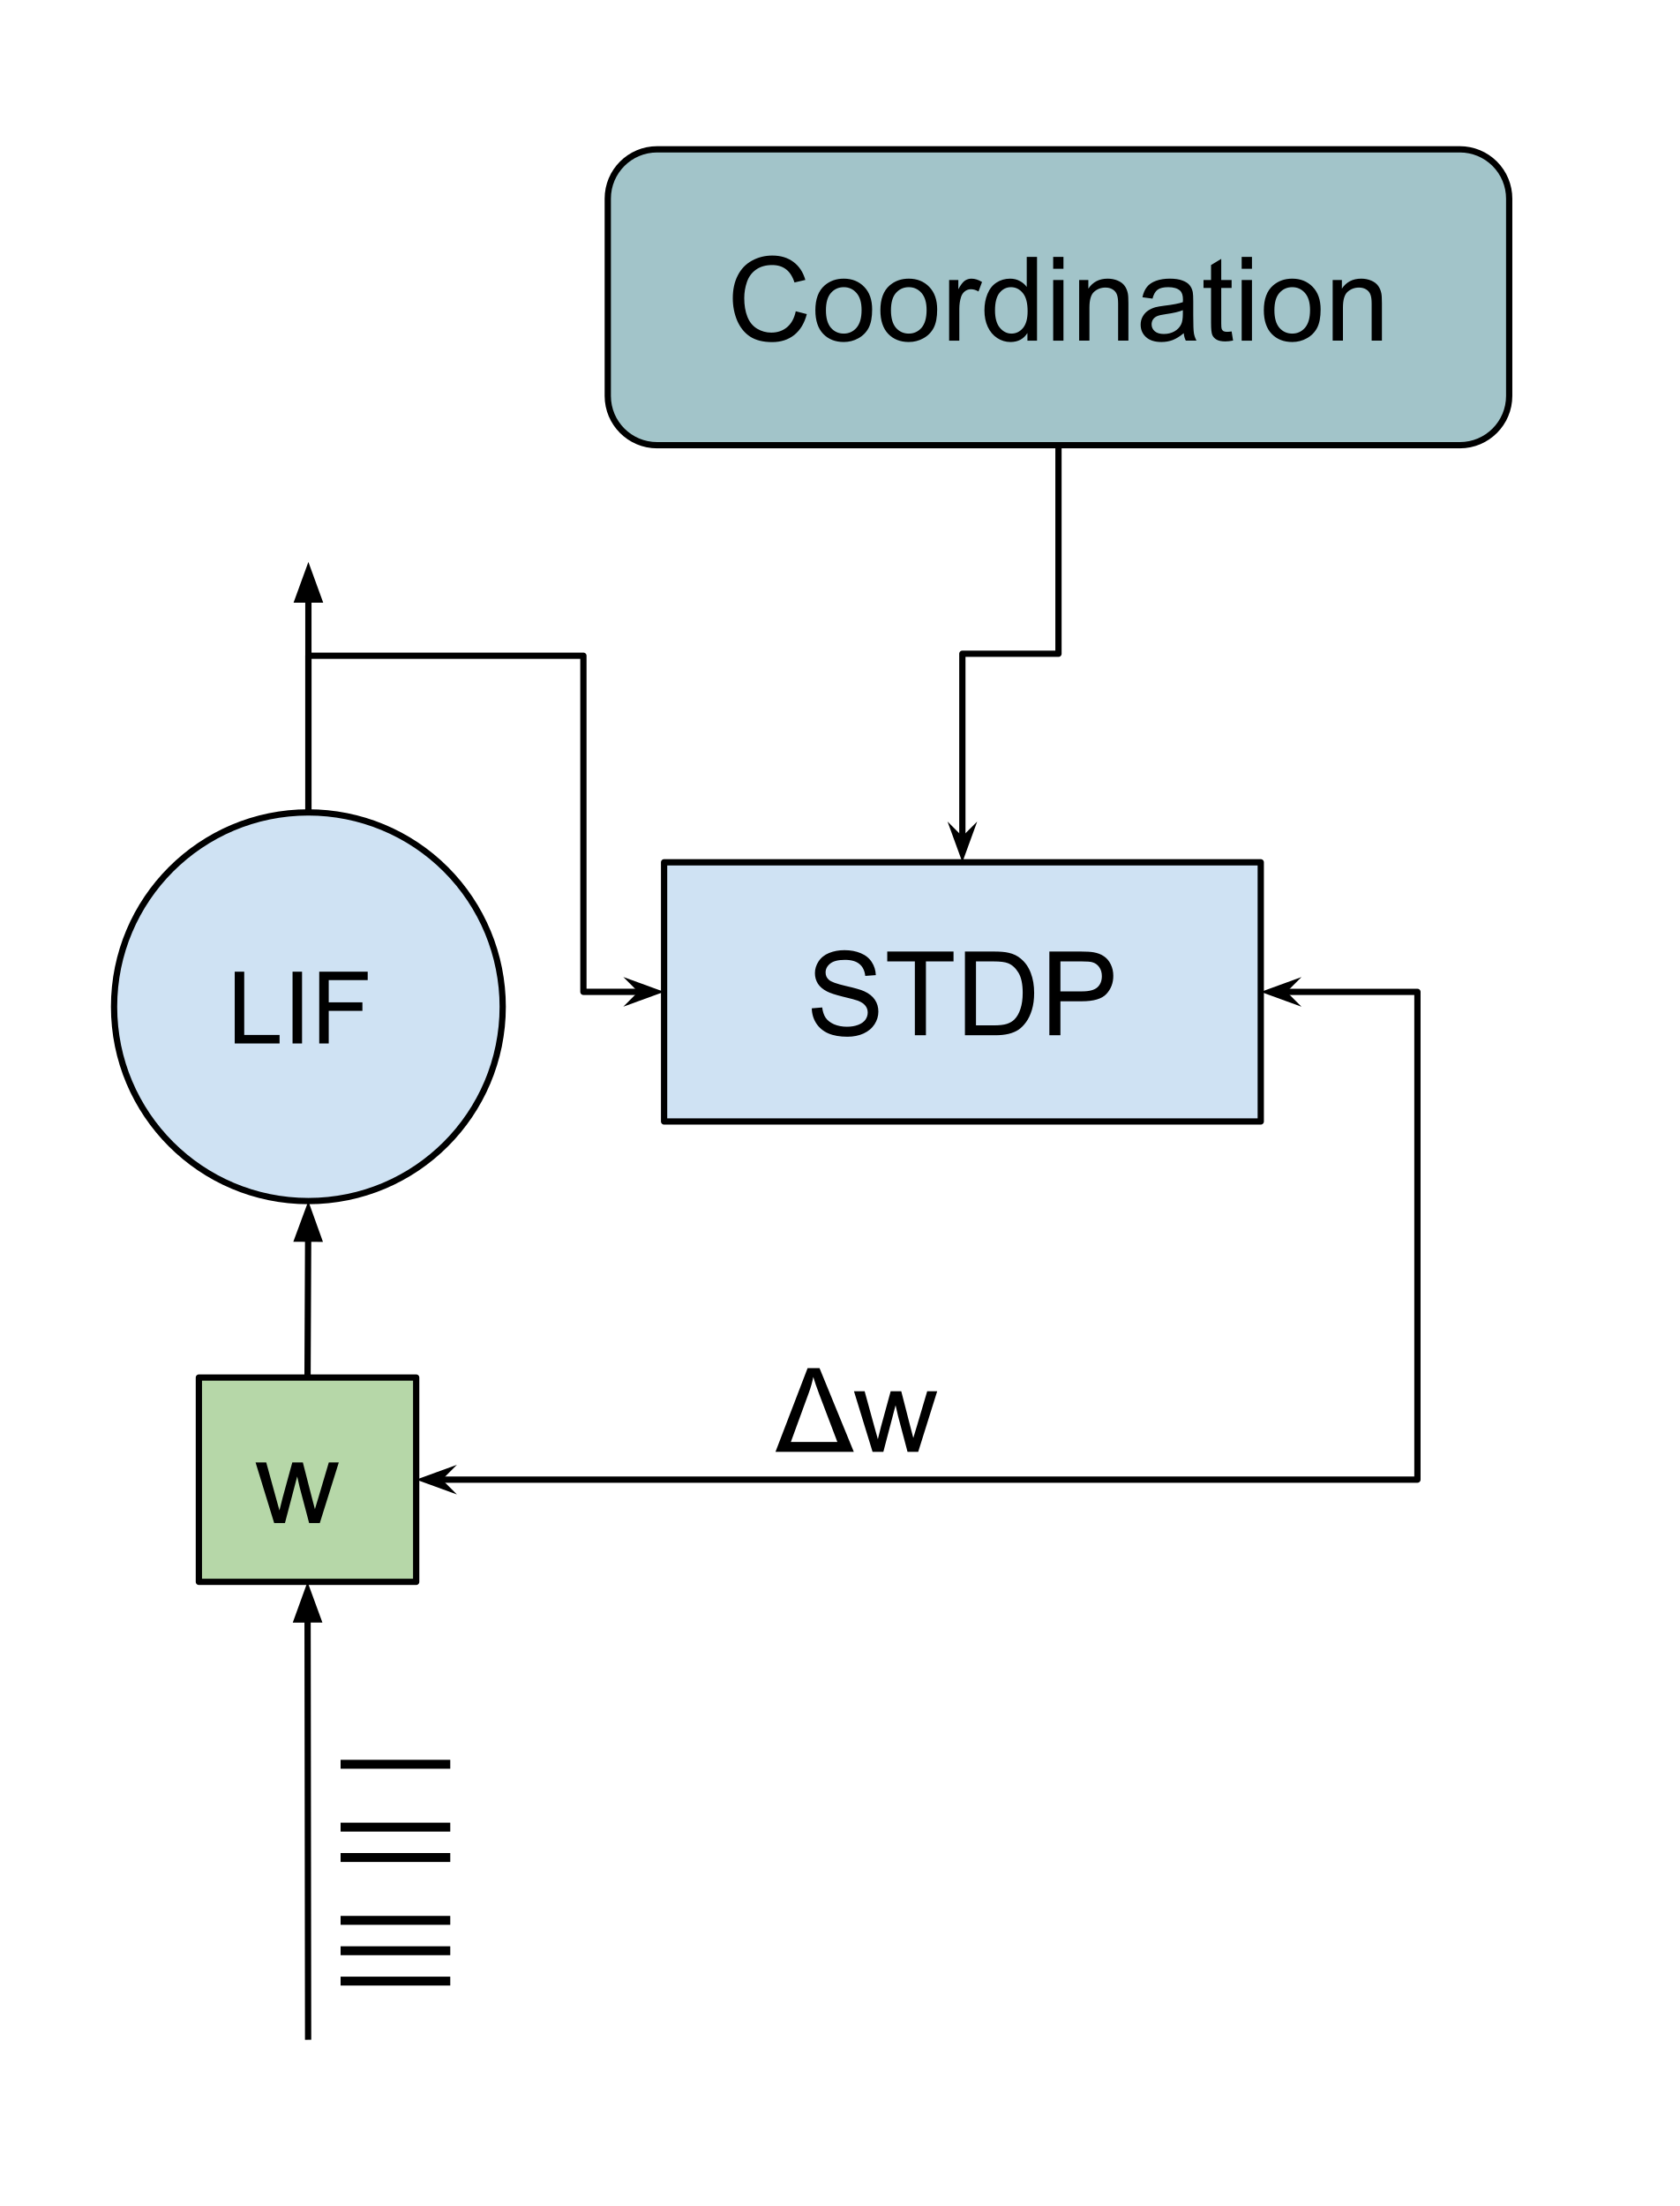
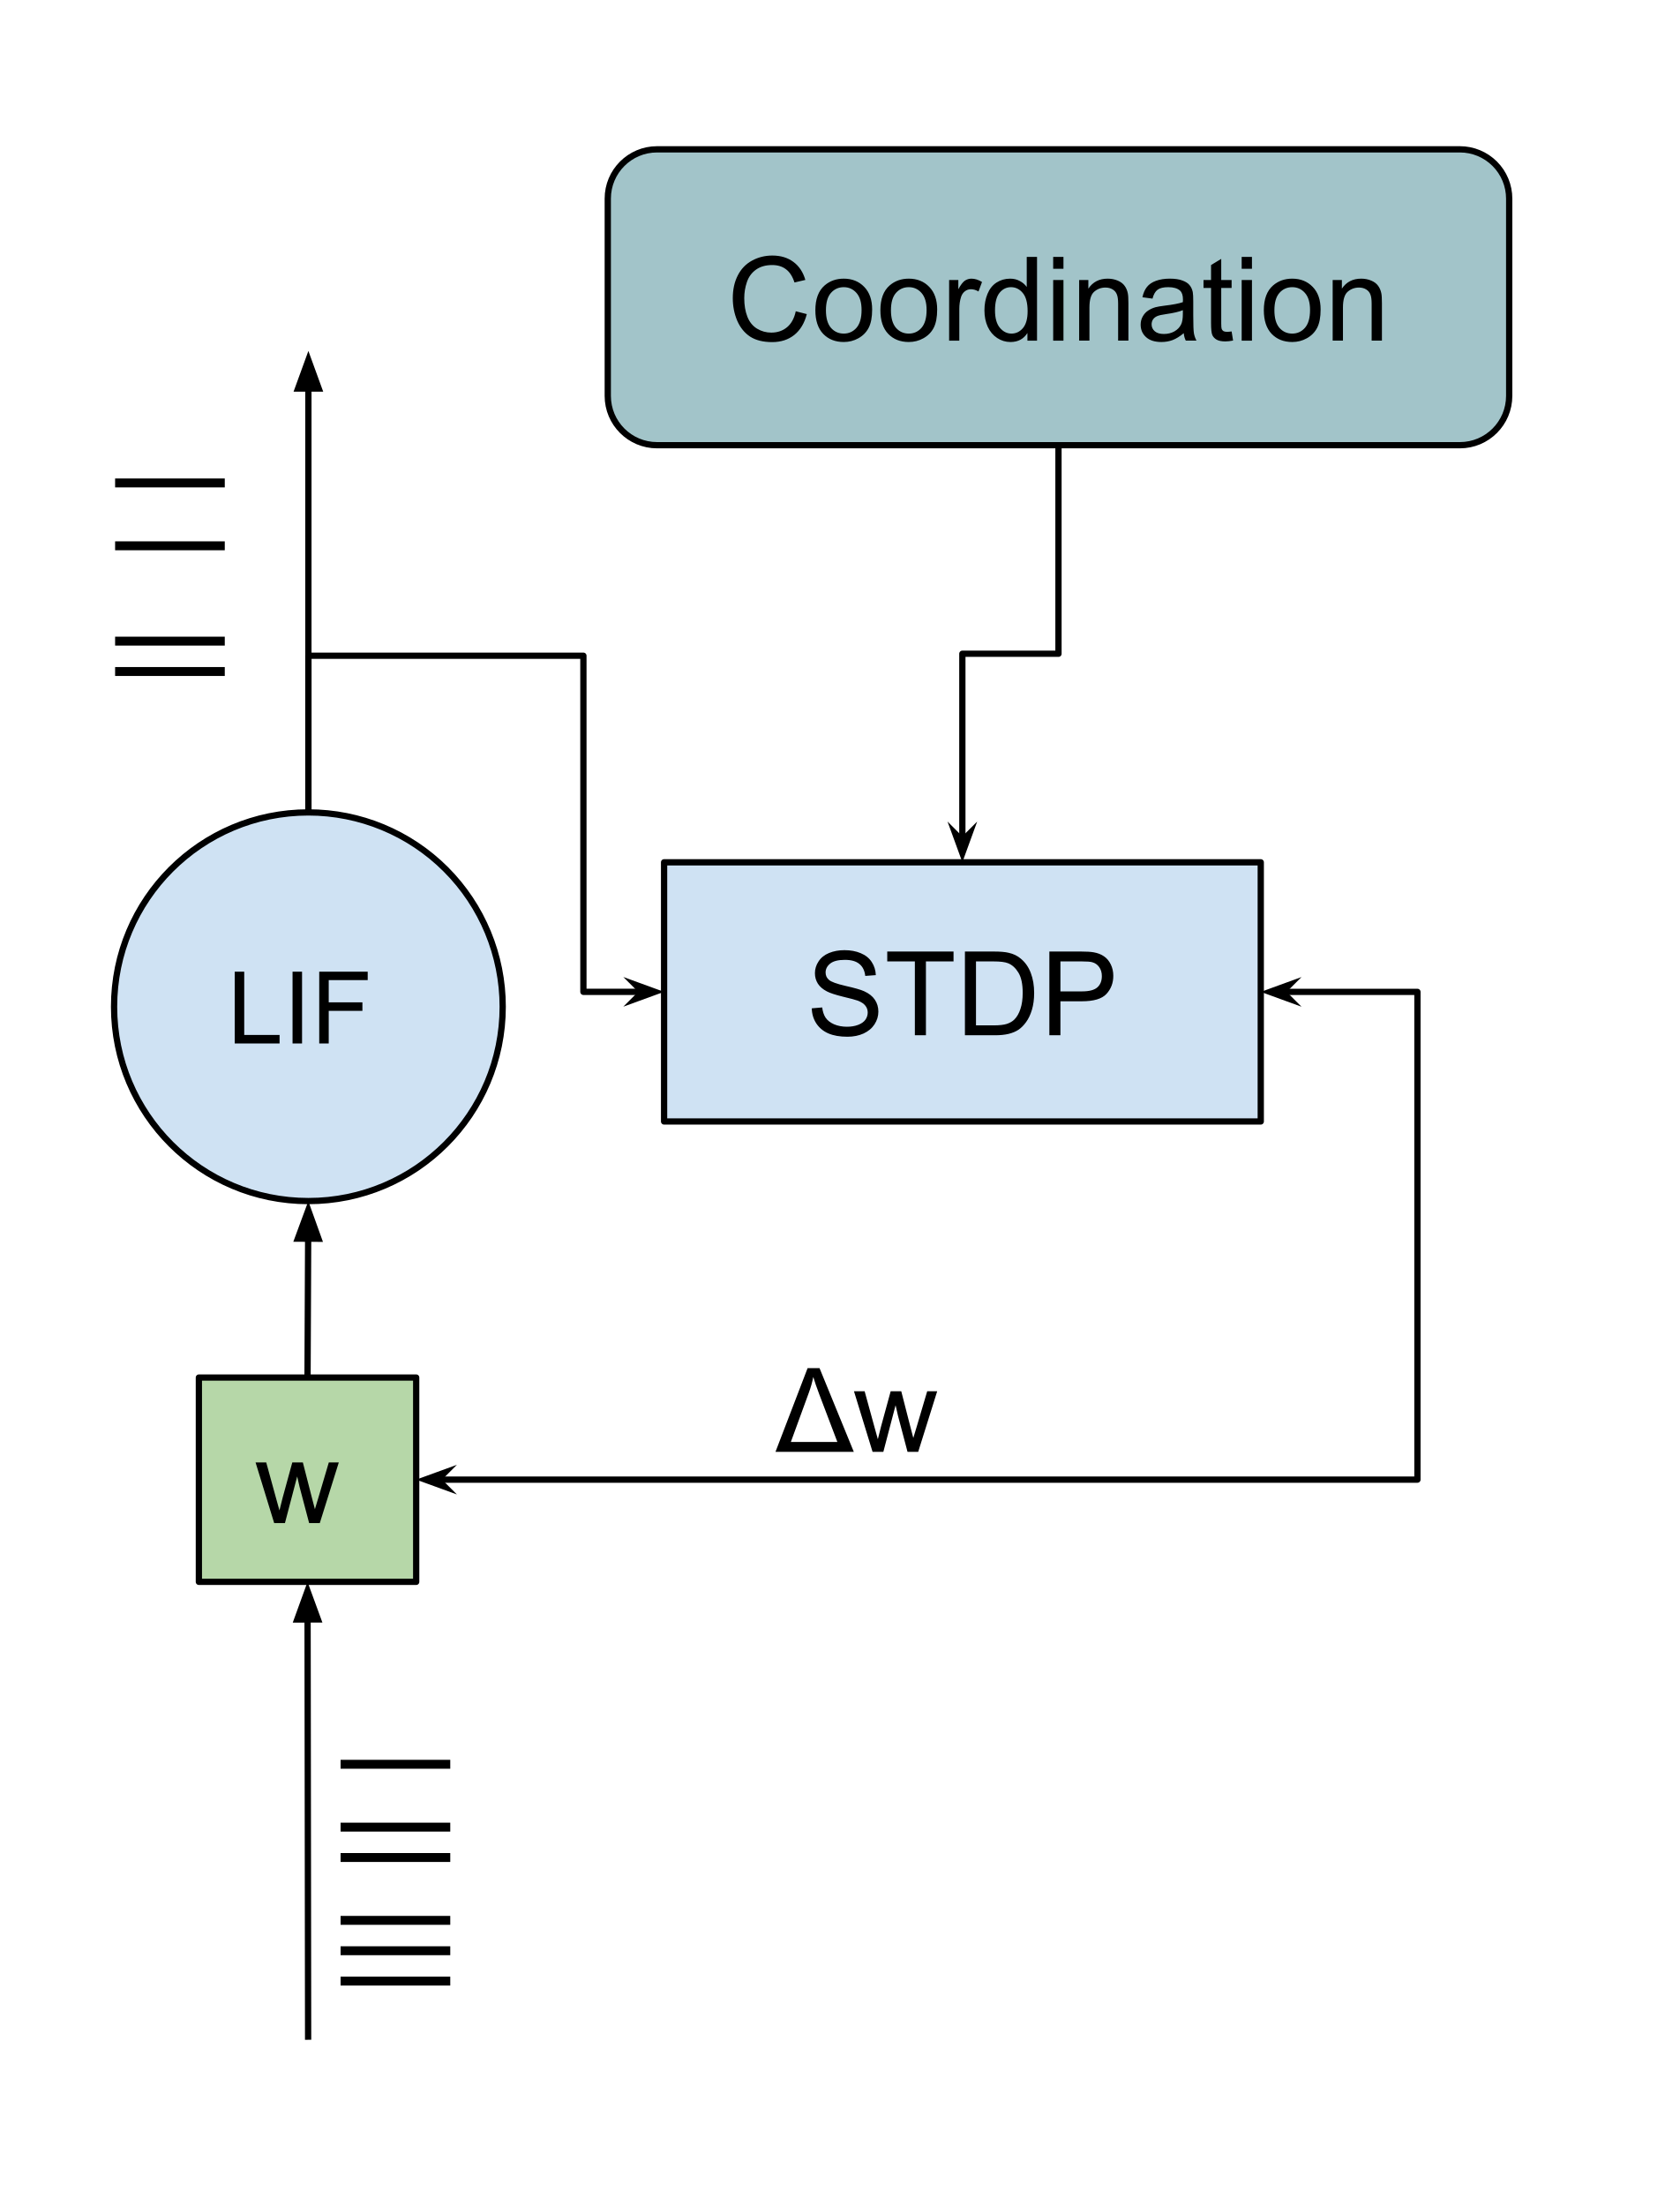
<svg xmlns="http://www.w3.org/2000/svg" version="1.1" viewBox="0.0 0.0 268.0 352.0" fill="none" stroke="none" stroke-linecap="square" stroke-miterlimit="10">
  <clipPath id="p.0">
    <path d="m0 0l268.0 0l0 352.0l-268.0 0l0 -352.0z" clip-rule="nonzero" />
  </clipPath>
  <g clip-path="url(#p.0)">
    <path fill="#000000" fill-opacity="0.0" d="m0 0l268.0 0l0 352.0l-268.0 0z" fill-rule="evenodd" />
    <path fill="#000000" fill-opacity="0.0" d="m201.184 158.27l25 0l0 77.827l-159.772 0" fill-rule="evenodd" />
    <path stroke="#000000" stroke-width="1.0" stroke-linejoin="round" stroke-linecap="butt" d="m204.611 158.27l21.573 0l0 77.827l-156.345 0" fill-rule="evenodd" />
    <path fill="#000000" stroke="#000000" stroke-width="1.0" stroke-linecap="butt" d="m204.611 158.27l1.125 -1.125l-3.09 1.125l3.09 1.125z" fill-rule="evenodd" />
    <path fill="#000000" stroke="#000000" stroke-width="1.0" stroke-linecap="butt" d="m69.839 236.097l1.125 -1.125l-3.09 1.125l3.09 1.125z" fill-rule="evenodd" />
    <path fill="#000000" fill-opacity="0.0" d="m85.192 270.087l0 64.0l-42.016 0l0 -64.0z" fill-rule="evenodd" />
    <path fill="#000000" d="m54.35 280.805l17.5 0l0 1.422l-17.5 0l0 -1.422zm0 10.03l17.5 0l0 1.422l-17.5 0l0 -1.422zm0 4.846l17.5 0l0 1.422l-17.5 0l0 -1.422zm0 10.03l17.5 0l0 1.422l-17.5 0l0 -1.422zm0 4.846l17.5 0l0 1.422l-17.5 0l0 -1.422zm0 4.846l17.5 0l0 1.422l-17.5 0l0 -1.422z" fill-rule="nonzero" />
    <path fill="#000000" fill-opacity="0.0" d="m49.168 325.478l-0.094 -73.071" fill-rule="evenodd" />
    <path stroke="#000000" stroke-width="1.0" stroke-linejoin="round" stroke-linecap="butt" d="m49.168 325.478l-0.087 -67.071" fill-rule="evenodd" />
    <path fill="#000000" stroke="#000000" stroke-width="1.0" stroke-linecap="butt" d="m50.733 258.405l-1.658 -4.536l-1.646 4.54z" fill-rule="evenodd" />
    <path fill="#cfe2f3" d="m105.971 137.593l95.213 0l0 41.354l-95.213 0z" fill-rule="evenodd" />
    <path stroke="#000000" stroke-width="1.0" stroke-linejoin="round" stroke-linecap="butt" d="m105.971 137.593l95.213 0l0 41.354l-95.213 0z" fill-rule="evenodd" />
    <path fill="#000000" d="m129.543 160.893l1.656 -0.141q0.125 1.0 0.547 1.641q0.438 0.641 1.344 1.047q0.922 0.391 2.062 0.391q1.0 0 1.781 -0.297q0.781 -0.297 1.156 -0.812q0.375 -0.531 0.375 -1.156q0 -0.625 -0.375 -1.094q-0.359 -0.469 -1.188 -0.797q-0.547 -0.203 -2.391 -0.641q-1.828 -0.453 -2.562 -0.844q-0.969 -0.5 -1.438 -1.234q-0.469 -0.75 -0.469 -1.672q0 -1.0 0.578 -1.875q0.578 -0.891 1.672 -1.344q1.109 -0.453 2.453 -0.453q1.484 0 2.609 0.484q1.141 0.469 1.75 1.406q0.609 0.922 0.656 2.094l-1.688 0.125q-0.141 -1.266 -0.938 -1.906q-0.781 -0.656 -2.312 -0.656q-1.609 0 -2.344 0.594q-0.734 0.594 -0.734 1.422q0 0.719 0.531 1.172q0.5 0.469 2.656 0.969q2.156 0.484 2.953 0.844q1.172 0.531 1.719 1.359q0.562 0.828 0.562 1.906q0 1.062 -0.609 2.016q-0.609 0.938 -1.75 1.469q-1.141 0.516 -2.578 0.516q-1.812 0 -3.047 -0.531q-1.219 -0.531 -1.922 -1.594q-0.688 -1.062 -0.719 -2.406zm16.444 4.297l0 -11.781l-4.406 0l0 -1.578l10.578 0l0 1.578l-4.406 0l0 11.781l-1.766 0zm7.99 0l0 -13.359l4.609 0q1.547 0 2.375 0.203q1.141 0.25 1.953 0.953q1.062 0.891 1.578 2.281q0.531 1.391 0.531 3.172q0 1.516 -0.359 2.703q-0.359 1.172 -0.922 1.938q-0.547 0.766 -1.203 1.219q-0.656 0.438 -1.594 0.672q-0.938 0.219 -2.141 0.219l-4.828 0zm1.766 -1.578l2.859 0q1.312 0 2.062 -0.234q0.75 -0.25 1.203 -0.703q0.625 -0.625 0.969 -1.688q0.359 -1.062 0.359 -2.578q0 -2.094 -0.688 -3.219q-0.688 -1.125 -1.672 -1.5q-0.703 -0.281 -2.281 -0.281l-2.812 0l0 10.203zm11.707 1.578l0 -13.359l5.047 0q1.328 0 2.031 0.125q0.969 0.172 1.641 0.641q0.672 0.453 1.078 1.281q0.406 0.828 0.406 1.828q0 1.703 -1.094 2.891q-1.078 1.172 -3.922 1.172l-3.422 0l0 5.422l-1.766 0zm1.766 -7.0l3.453 0q1.719 0 2.438 -0.641q0.719 -0.641 0.719 -1.797q0 -0.844 -0.422 -1.438q-0.422 -0.594 -1.125 -0.781q-0.438 -0.125 -1.641 -0.125l-3.422 0l0 4.781z" fill-rule="nonzero" />
    <path fill="#cfe2f3" d="m18.202 160.64l0 0c0 -17.125 13.883 -31.008 31.008 -31.008l0 0c8.224 0 16.111 3.267 21.926 9.082c5.815 5.815 9.082 13.702 9.082 21.926l0 0c0 17.125 -13.883 31.008 -31.008 31.008l0 0c-17.125 0 -31.008 -13.883 -31.008 -31.008z" fill-rule="evenodd" />
    <path stroke="#000000" stroke-width="1.0" stroke-linejoin="round" stroke-linecap="butt" d="m18.202 160.64l0 0c0 -17.125 13.883 -31.008 31.008 -31.008l0 0c8.224 0 16.111 3.267 21.926 9.082c5.815 5.815 9.082 13.702 9.082 21.926l0 0c0 17.125 -13.883 31.008 -31.008 31.008l0 0c-17.125 0 -31.008 -13.883 -31.008 -31.008z" fill-rule="evenodd" />
    <path fill="#000000" d="m37.456 166.5l0 -11.453l1.516 0l0 10.094l5.641 0l0 1.359l-7.156 0zm9.227 0l0 -11.453l1.516 0l0 11.453l-1.516 0zm4.258 0l0 -11.453l7.734 0l0 1.344l-6.219 0l0 3.547l5.375 0l0 1.359l-5.375 0l0 5.203l-1.516 0z" fill-rule="nonzero" />
    <path fill="#b6d7a8" d="m31.735 219.809l34.677 0l0 32.598l-34.677 0z" fill-rule="evenodd" />
    <path stroke="#000000" stroke-width="1.0" stroke-linejoin="round" stroke-linecap="butt" d="m31.735 219.809l34.677 0l0 32.598l-34.677 0z" fill-rule="evenodd" />
    <path fill="#000000" d="m43.751 243.028l-2.969 -9.672l1.703 0l1.531 5.578l0.578 2.078q0.047 -0.156 0.5 -2.0l1.547 -5.656l1.688 0l1.438 5.609l0.484 1.844l0.562 -1.859l1.656 -5.594l1.594 0l-3.031 9.672l-1.703 0l-1.531 -5.797l-0.375 -1.641l-1.953 7.438l-1.719 0z" fill-rule="nonzero" />
    <path fill="#000000" fill-opacity="0.0" d="m49.074 219.809l0.126 -28.157" fill-rule="evenodd" />
    <path stroke="#000000" stroke-width="1.0" stroke-linejoin="round" stroke-linecap="butt" d="m49.074 219.809l0.099 -22.158" fill-rule="evenodd" />
    <path fill="#000000" stroke="#000000" stroke-width="1.0" stroke-linecap="butt" d="m50.824 197.658l-1.631 -4.545l-1.672 4.531z" fill-rule="evenodd" />
    <path fill="#000000" fill-opacity="0.0" d="m49.21 129.633l0 -25l43.885 0l0 53.63l12.871 0" fill-rule="evenodd" />
    <path stroke="#000000" stroke-width="1.0" stroke-linejoin="round" stroke-linecap="butt" d="m49.21 129.633l0 -25l43.885 0l0 53.63l9.444 0" fill-rule="evenodd" />
    <path fill="#000000" stroke="#000000" stroke-width="1.0" stroke-linecap="butt" d="m102.539 158.262l-1.125 1.125l3.09 -1.125l-3.09 -1.125z" fill-rule="evenodd" />
    <path fill="#000000" fill-opacity="0.0" d="m114.761 204.745l46.425 0l0 42.016l-46.425 0z" fill-rule="evenodd" />
    <path fill="#000000" d="m123.746 231.665l5.125 -13.359l1.906 0l5.469 13.359l-12.5 0zm2.453 -1.578l7.422 0l-2.891 -7.609q-0.641 -1.703 -0.953 -2.766q-0.234 1.234 -0.719 2.547l-2.859 7.828zm13.04 1.578l-2.969 -9.672l1.703 0l1.531 5.578l0.578 2.078q0.047 -0.156 0.5 -2.0l1.547 -5.656l1.688 0l1.438 5.609l0.484 1.844l0.562 -1.859l1.656 -5.594l1.594 0l-3.031 9.672l-1.703 0l-1.531 -5.797l-0.375 -1.641l-1.953 7.438l-1.719 0z" fill-rule="nonzero" />
-     <path fill="#000000" fill-opacity="0.0" d="m49.21 129.633l0 -39.969" fill-rule="evenodd" />
-     <path stroke="#000000" stroke-width="1.0" stroke-linejoin="round" stroke-linecap="butt" d="m49.21 129.633l0 -33.969" fill-rule="evenodd" />
-     <path fill="#000000" stroke="#000000" stroke-width="1.0" stroke-linecap="butt" d="m50.862 95.664l-1.652 -4.538l-1.652 4.538z" fill-rule="evenodd" />
+     <path fill="#000000" fill-opacity="0.0" d="m49.21 129.633l0 -73.638" fill-rule="evenodd" />
+     <path stroke="#000000" stroke-width="1.0" stroke-linejoin="round" stroke-linecap="butt" d="m49.21 129.633l0 -67.638" fill-rule="evenodd" />
+     <path fill="#000000" stroke="#000000" stroke-width="1.0" stroke-linecap="butt" d="m50.862 61.995l-1.652 -4.538l-1.652 4.538z" fill-rule="evenodd" />
    <path fill="#a2c4c9" d="m96.984 31.696l0 0c0 -4.346 3.523 -7.869 7.869 -7.869l128.105 0c2.087 0 4.088 0.829 5.564 2.305c1.476 1.476 2.305 3.477 2.305 5.564l0 31.475c0 4.346 -3.523 7.869 -7.869 7.869l-128.105 0c-4.346 0 -7.869 -3.523 -7.869 -7.869z" fill-rule="evenodd" />
    <path stroke="#000000" stroke-width="1.0" stroke-linejoin="round" stroke-linecap="butt" d="m96.984 31.696l0 0c0 -4.346 3.523 -7.869 7.869 -7.869l128.105 0c2.087 0 4.088 0.829 5.564 2.305c1.476 1.476 2.305 3.477 2.305 5.564l0 31.475c0 4.346 -3.523 7.869 -7.869 7.869l-128.105 0c-4.346 0 -7.869 -3.523 -7.869 -7.869z" fill-rule="evenodd" />
    <path fill="#000000" d="m126.98 49.666l1.766 0.453q-0.562 2.172 -2 3.328q-1.438 1.141 -3.531 1.141q-2.156 0 -3.516 -0.875q-1.344 -0.891 -2.062 -2.547q-0.703 -1.672 -0.703 -3.594q0 -2.078 0.797 -3.625q0.797 -1.562 2.266 -2.359q1.484 -0.812 3.25 -0.812q2.0 0 3.359 1.016q1.375 1.016 1.906 2.875l-1.734 0.406q-0.469 -1.453 -1.359 -2.109q-0.875 -0.672 -2.203 -0.672q-1.547 0 -2.578 0.734q-1.031 0.734 -1.453 1.984q-0.422 1.234 -0.422 2.562q0 1.703 0.5 2.969q0.5 1.266 1.547 1.906q1.047 0.625 2.266 0.625q1.484 0 2.516 -0.859q1.031 -0.859 1.391 -2.547zm3.129 -0.156q0 -2.688 1.484 -3.969q1.25 -1.078 3.047 -1.078q2.0 0 3.266 1.312q1.266 1.297 1.266 3.609q0 1.859 -0.562 2.938q-0.562 1.062 -1.641 1.656q-1.062 0.594 -2.328 0.594q-2.031 0 -3.281 -1.297q-1.25 -1.312 -1.25 -3.766zm1.688 0q0 1.859 0.797 2.797q0.812 0.922 2.047 0.922q1.219 0 2.031 -0.922q0.812 -0.938 0.812 -2.844q0 -1.797 -0.812 -2.719q-0.812 -0.922 -2.031 -0.922q-1.234 0 -2.047 0.922q-0.797 0.906 -0.797 2.766zm8.688 0q0 -2.688 1.484 -3.969q1.25 -1.078 3.047 -1.078q2.0 0 3.266 1.312q1.266 1.297 1.266 3.609q0 1.859 -0.562 2.938q-0.562 1.062 -1.641 1.656q-1.062 0.594 -2.328 0.594q-2.031 0 -3.281 -1.297q-1.25 -1.312 -1.25 -3.766zm1.688 0q0 1.859 0.797 2.797q0.812 0.922 2.047 0.922q1.219 0 2.031 -0.922q0.812 -0.938 0.812 -2.844q0 -1.797 -0.812 -2.719q-0.812 -0.922 -2.031 -0.922q-1.234 0 -2.047 0.922q-0.797 0.906 -0.797 2.766zm9.282 4.844l0 -9.672l1.469 0l0 1.469q0.562 -1.031 1.031 -1.359q0.484 -0.328 1.062 -0.328q0.828 0 1.688 0.531l-0.562 1.516q-0.609 -0.359 -1.203 -0.359q-0.547 0 -0.969 0.328q-0.422 0.328 -0.609 0.891q-0.281 0.875 -0.281 1.922l0 5.062l-1.625 0zm12.494 0l0 -1.219q-0.906 1.438 -2.703 1.438q-1.156 0 -2.125 -0.641q-0.969 -0.641 -1.5 -1.781q-0.531 -1.141 -0.531 -2.625q0 -1.453 0.484 -2.625q0.484 -1.188 1.438 -1.812q0.969 -0.625 2.172 -0.625q0.875 0 1.547 0.375q0.688 0.359 1.109 0.953l0 -4.797l1.641 0l0 13.359l-1.531 0zm-5.172 -4.828q0 1.859 0.781 2.781q0.781 0.922 1.844 0.922q1.078 0 1.828 -0.875q0.75 -0.891 0.75 -2.688q0 -1.984 -0.766 -2.906q-0.766 -0.938 -1.891 -0.938q-1.078 0 -1.812 0.891q-0.734 0.891 -0.734 2.812zm9.282 -6.641l0 -1.891l1.641 0l0 1.891l-1.641 0zm0 11.469l0 -9.672l1.641 0l0 9.672l-1.641 0zm4.145 0l0 -9.672l1.469 0l0 1.375q1.062 -1.594 3.078 -1.594q0.875 0 1.609 0.312q0.734 0.312 1.094 0.828q0.375 0.5 0.516 1.203q0.094 0.453 0.094 1.594l0 5.953l-1.641 0l0 -5.891q0 -1.0 -0.203 -1.484q-0.188 -0.5 -0.672 -0.797q-0.484 -0.297 -1.141 -0.297q-1.047 0 -1.812 0.672q-0.75 0.656 -0.75 2.516l0 5.281l-1.641 0zm16.688 -1.188q-0.922 0.766 -1.766 1.094q-0.828 0.312 -1.797 0.312q-1.594 0 -2.453 -0.781q-0.859 -0.781 -0.859 -1.984q0 -0.719 0.328 -1.297q0.328 -0.594 0.844 -0.938q0.531 -0.359 1.188 -0.547q0.469 -0.125 1.453 -0.25q1.984 -0.234 2.922 -0.562q0.016 -0.344 0.016 -0.422q0 -1.0 -0.469 -1.422q-0.625 -0.547 -1.875 -0.547q-1.156 0 -1.703 0.406q-0.547 0.406 -0.812 1.422l-1.609 -0.219q0.219 -1.016 0.719 -1.641q0.5 -0.641 1.453 -0.984q0.953 -0.344 2.188 -0.344q1.25 0 2.016 0.297q0.781 0.281 1.141 0.734q0.375 0.438 0.516 1.109q0.078 0.422 0.078 1.516l0 2.188q0 2.281 0.109 2.891q0.109 0.594 0.406 1.156l-1.703 0q-0.266 -0.516 -0.328 -1.188zm-0.141 -3.672q-0.891 0.375 -2.672 0.625q-1.016 0.141 -1.438 0.328q-0.422 0.188 -0.656 0.531q-0.219 0.344 -0.219 0.781q0 0.656 0.5 1.094q0.5 0.438 1.453 0.438q0.938 0 1.672 -0.406q0.75 -0.422 1.094 -1.141q0.266 -0.562 0.266 -1.641l0 -0.609zm7.782 3.391l0.234 1.453q-0.688 0.141 -1.234 0.141q-0.891 0 -1.391 -0.281q-0.484 -0.281 -0.688 -0.734q-0.203 -0.469 -0.203 -1.938l0 -5.578l-1.203 0l0 -1.266l1.203 0l0 -2.391l1.625 -0.984l0 3.375l1.656 0l0 1.266l-1.656 0l0 5.672q0 0.688 0.078 0.891q0.094 0.203 0.281 0.328q0.203 0.109 0.578 0.109q0.266 0 0.719 -0.062zm1.605 -10.0l0 -1.891l1.641 0l0 1.891l-1.641 0zm0 11.469l0 -9.672l1.641 0l0 9.672l-1.641 0zm3.535 -4.844q0 -2.688 1.484 -3.969q1.25 -1.078 3.047 -1.078q2.0 0 3.266 1.312q1.266 1.297 1.266 3.609q0 1.859 -0.562 2.938q-0.562 1.062 -1.641 1.656q-1.062 0.594 -2.328 0.594q-2.031 0 -3.281 -1.297q-1.25 -1.312 -1.25 -3.766zm1.688 0q0 1.859 0.797 2.797q0.812 0.922 2.047 0.922q1.219 0 2.031 -0.922q0.812 -0.938 0.812 -2.844q0 -1.797 -0.812 -2.719q-0.812 -0.922 -2.031 -0.922q-1.234 0 -2.047 0.922q-0.797 0.906 -0.797 2.766zm9.298 4.844l0 -9.672l1.469 0l0 1.375q1.062 -1.594 3.078 -1.594q0.875 0 1.609 0.312q0.734 0.312 1.094 0.828q0.375 0.5 0.516 1.203q0.094 0.453 0.094 1.594l0 5.953l-1.641 0l0 -5.891q0 -1.0 -0.203 -1.484q-0.188 -0.5 -0.672 -0.797q-0.484 -0.297 -1.141 -0.297q-1.047 0 -1.812 0.672q-0.75 0.656 -0.75 2.516l0 5.281l-1.641 0z" fill-rule="nonzero" />
    <path fill="#000000" fill-opacity="0.0" d="m168.905 71.039l0 33.277l-15.339 0l0 33.274" fill-rule="evenodd" />
    <path stroke="#000000" stroke-width="1.0" stroke-linejoin="round" stroke-linecap="butt" d="m168.905 71.039l0 33.277l-15.339 0l0 29.847" fill-rule="evenodd" />
    <path fill="#000000" stroke="#000000" stroke-width="1.0" stroke-linecap="butt" d="m153.567 134.163l-1.125 -1.125l1.125 3.09l1.125 -3.09z" fill-rule="evenodd" />
+     <path fill="#000000" fill-opacity="0.0" d="m49.21 65.63l0 64l-42.016 0l0 -64z" fill-rule="evenodd" />
+     <path fill="#000000" d="m18.368 76.349l17.5 0l0 1.422l-17.5 0l0 -1.422zm0 10.03l17.5 0l0 1.422l-17.5 0l0 -1.422zm0 15.213l17.5 0l0 1.422l-17.5 0l0 -1.422zm0 4.846l17.5 0l0 1.422l-17.5 0l0 -1.422z" fill-rule="nonzero" />
  </g>
</svg>
